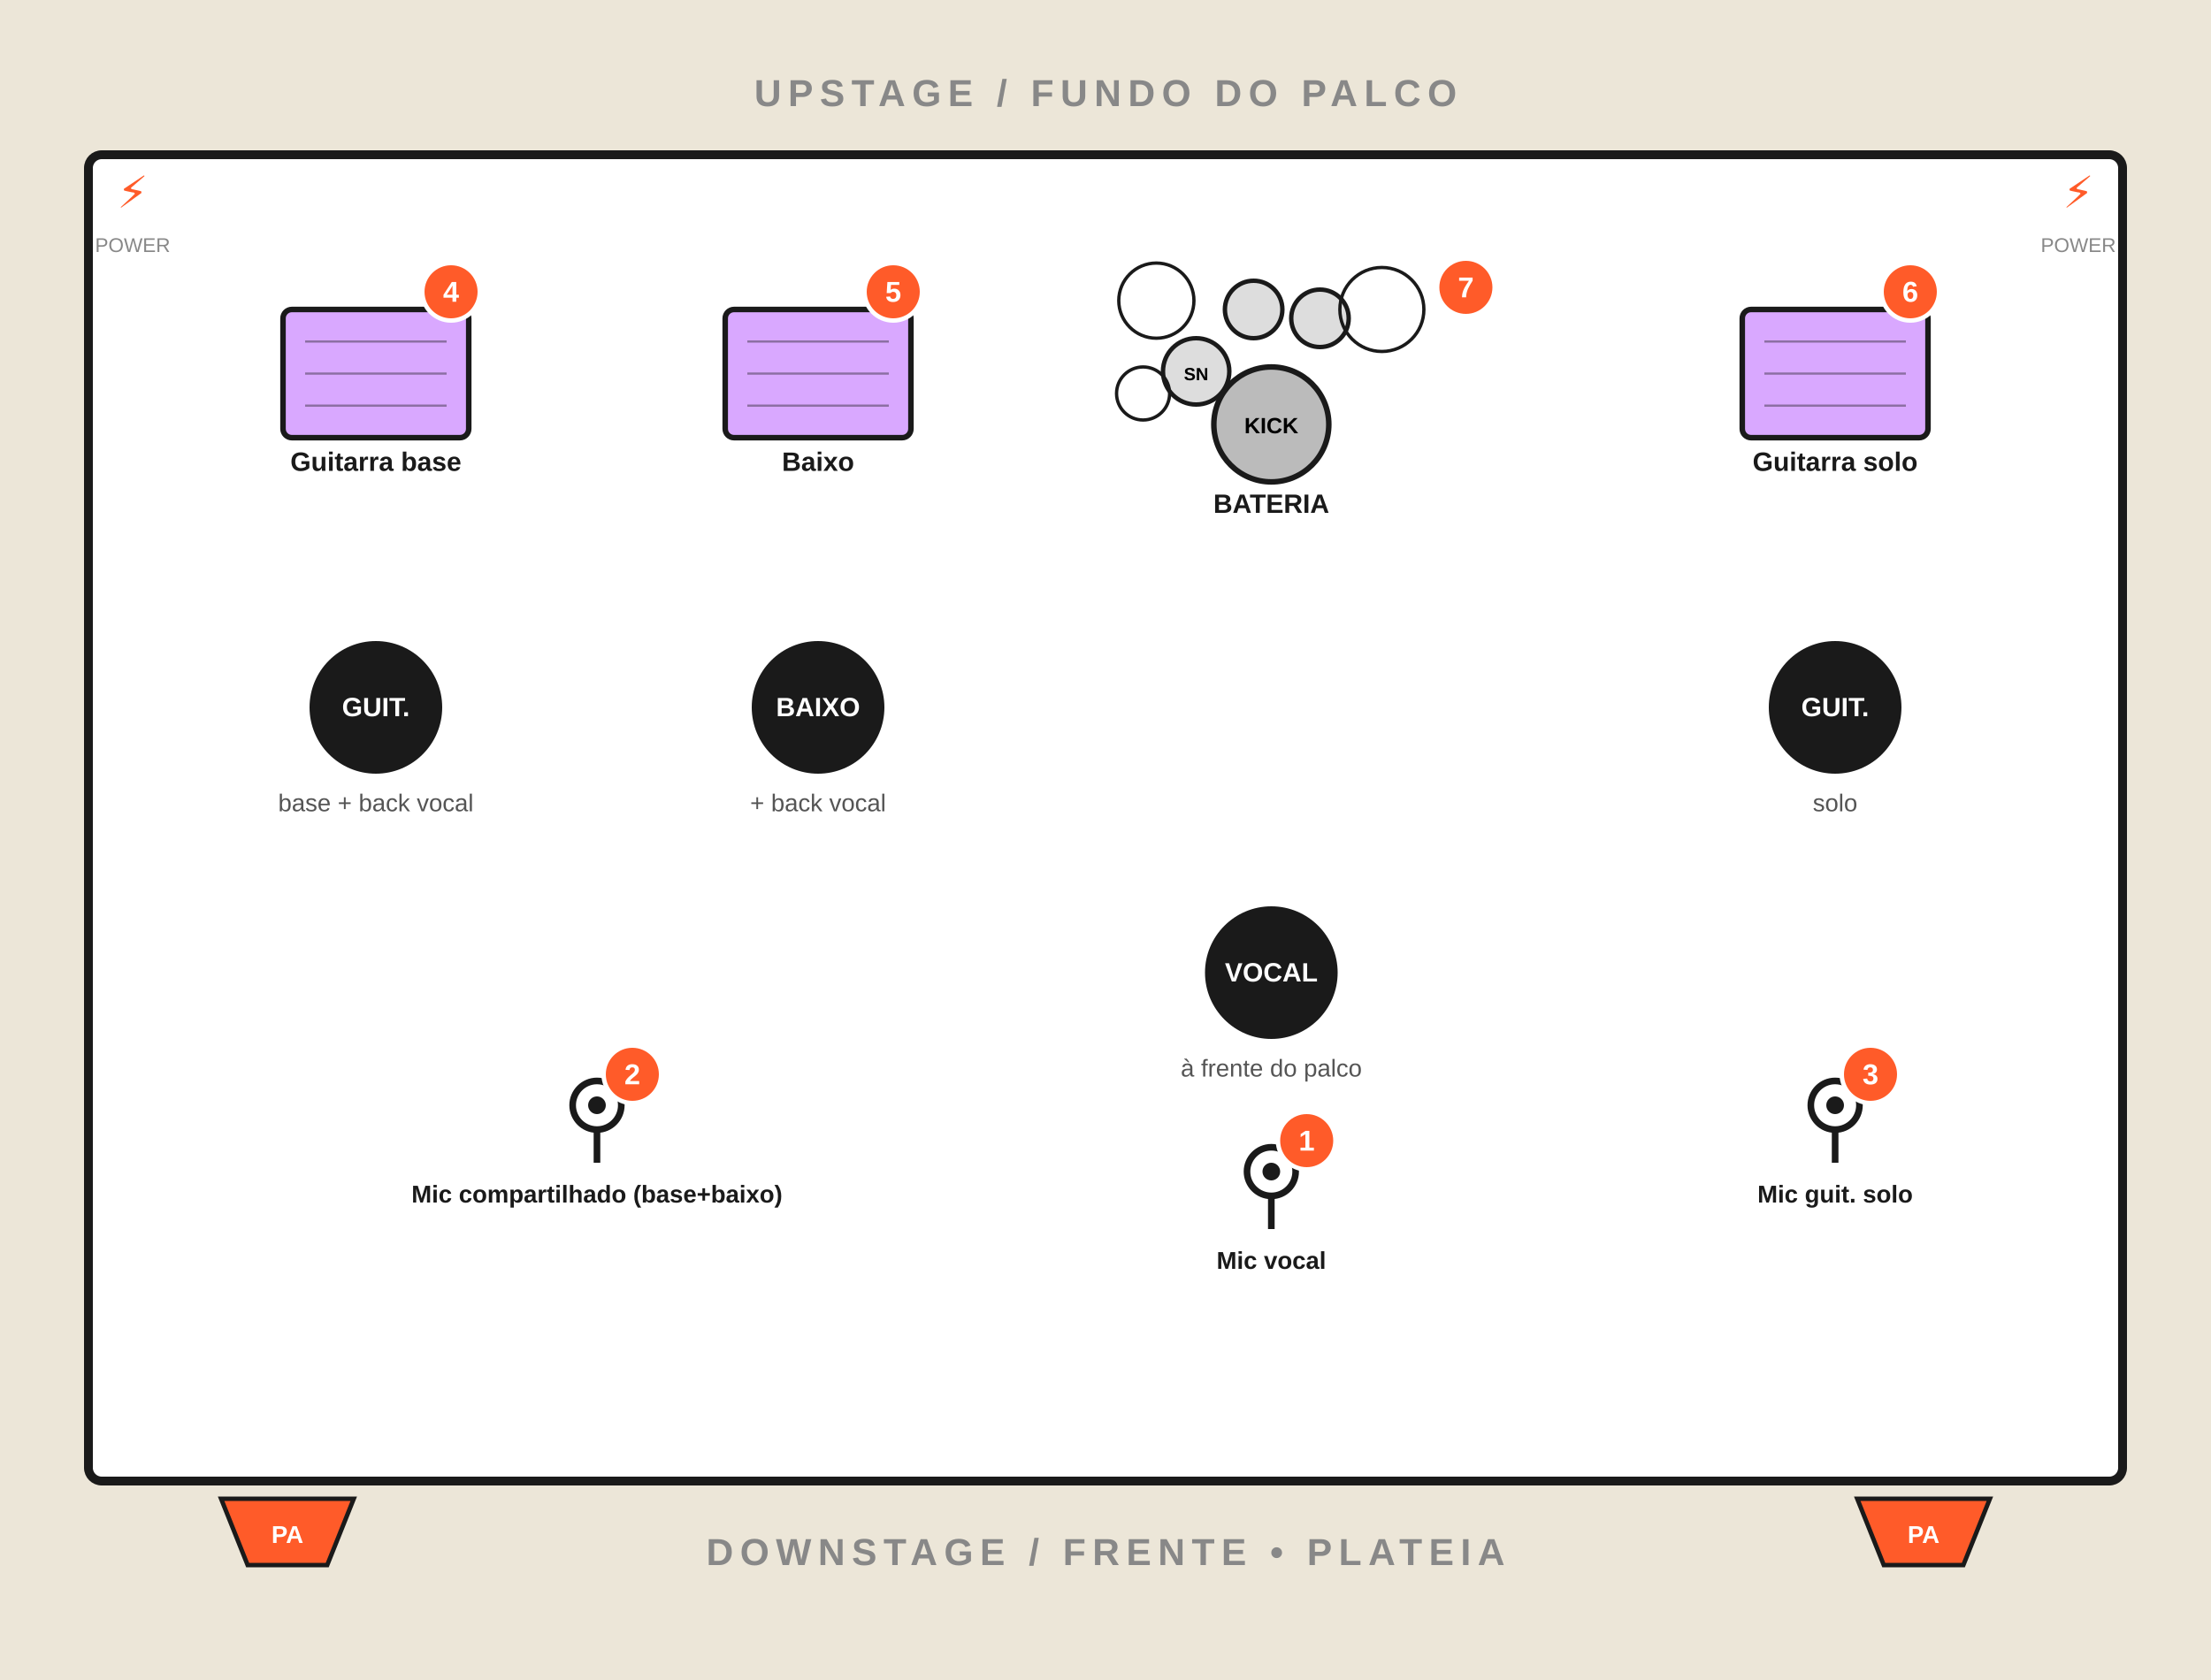
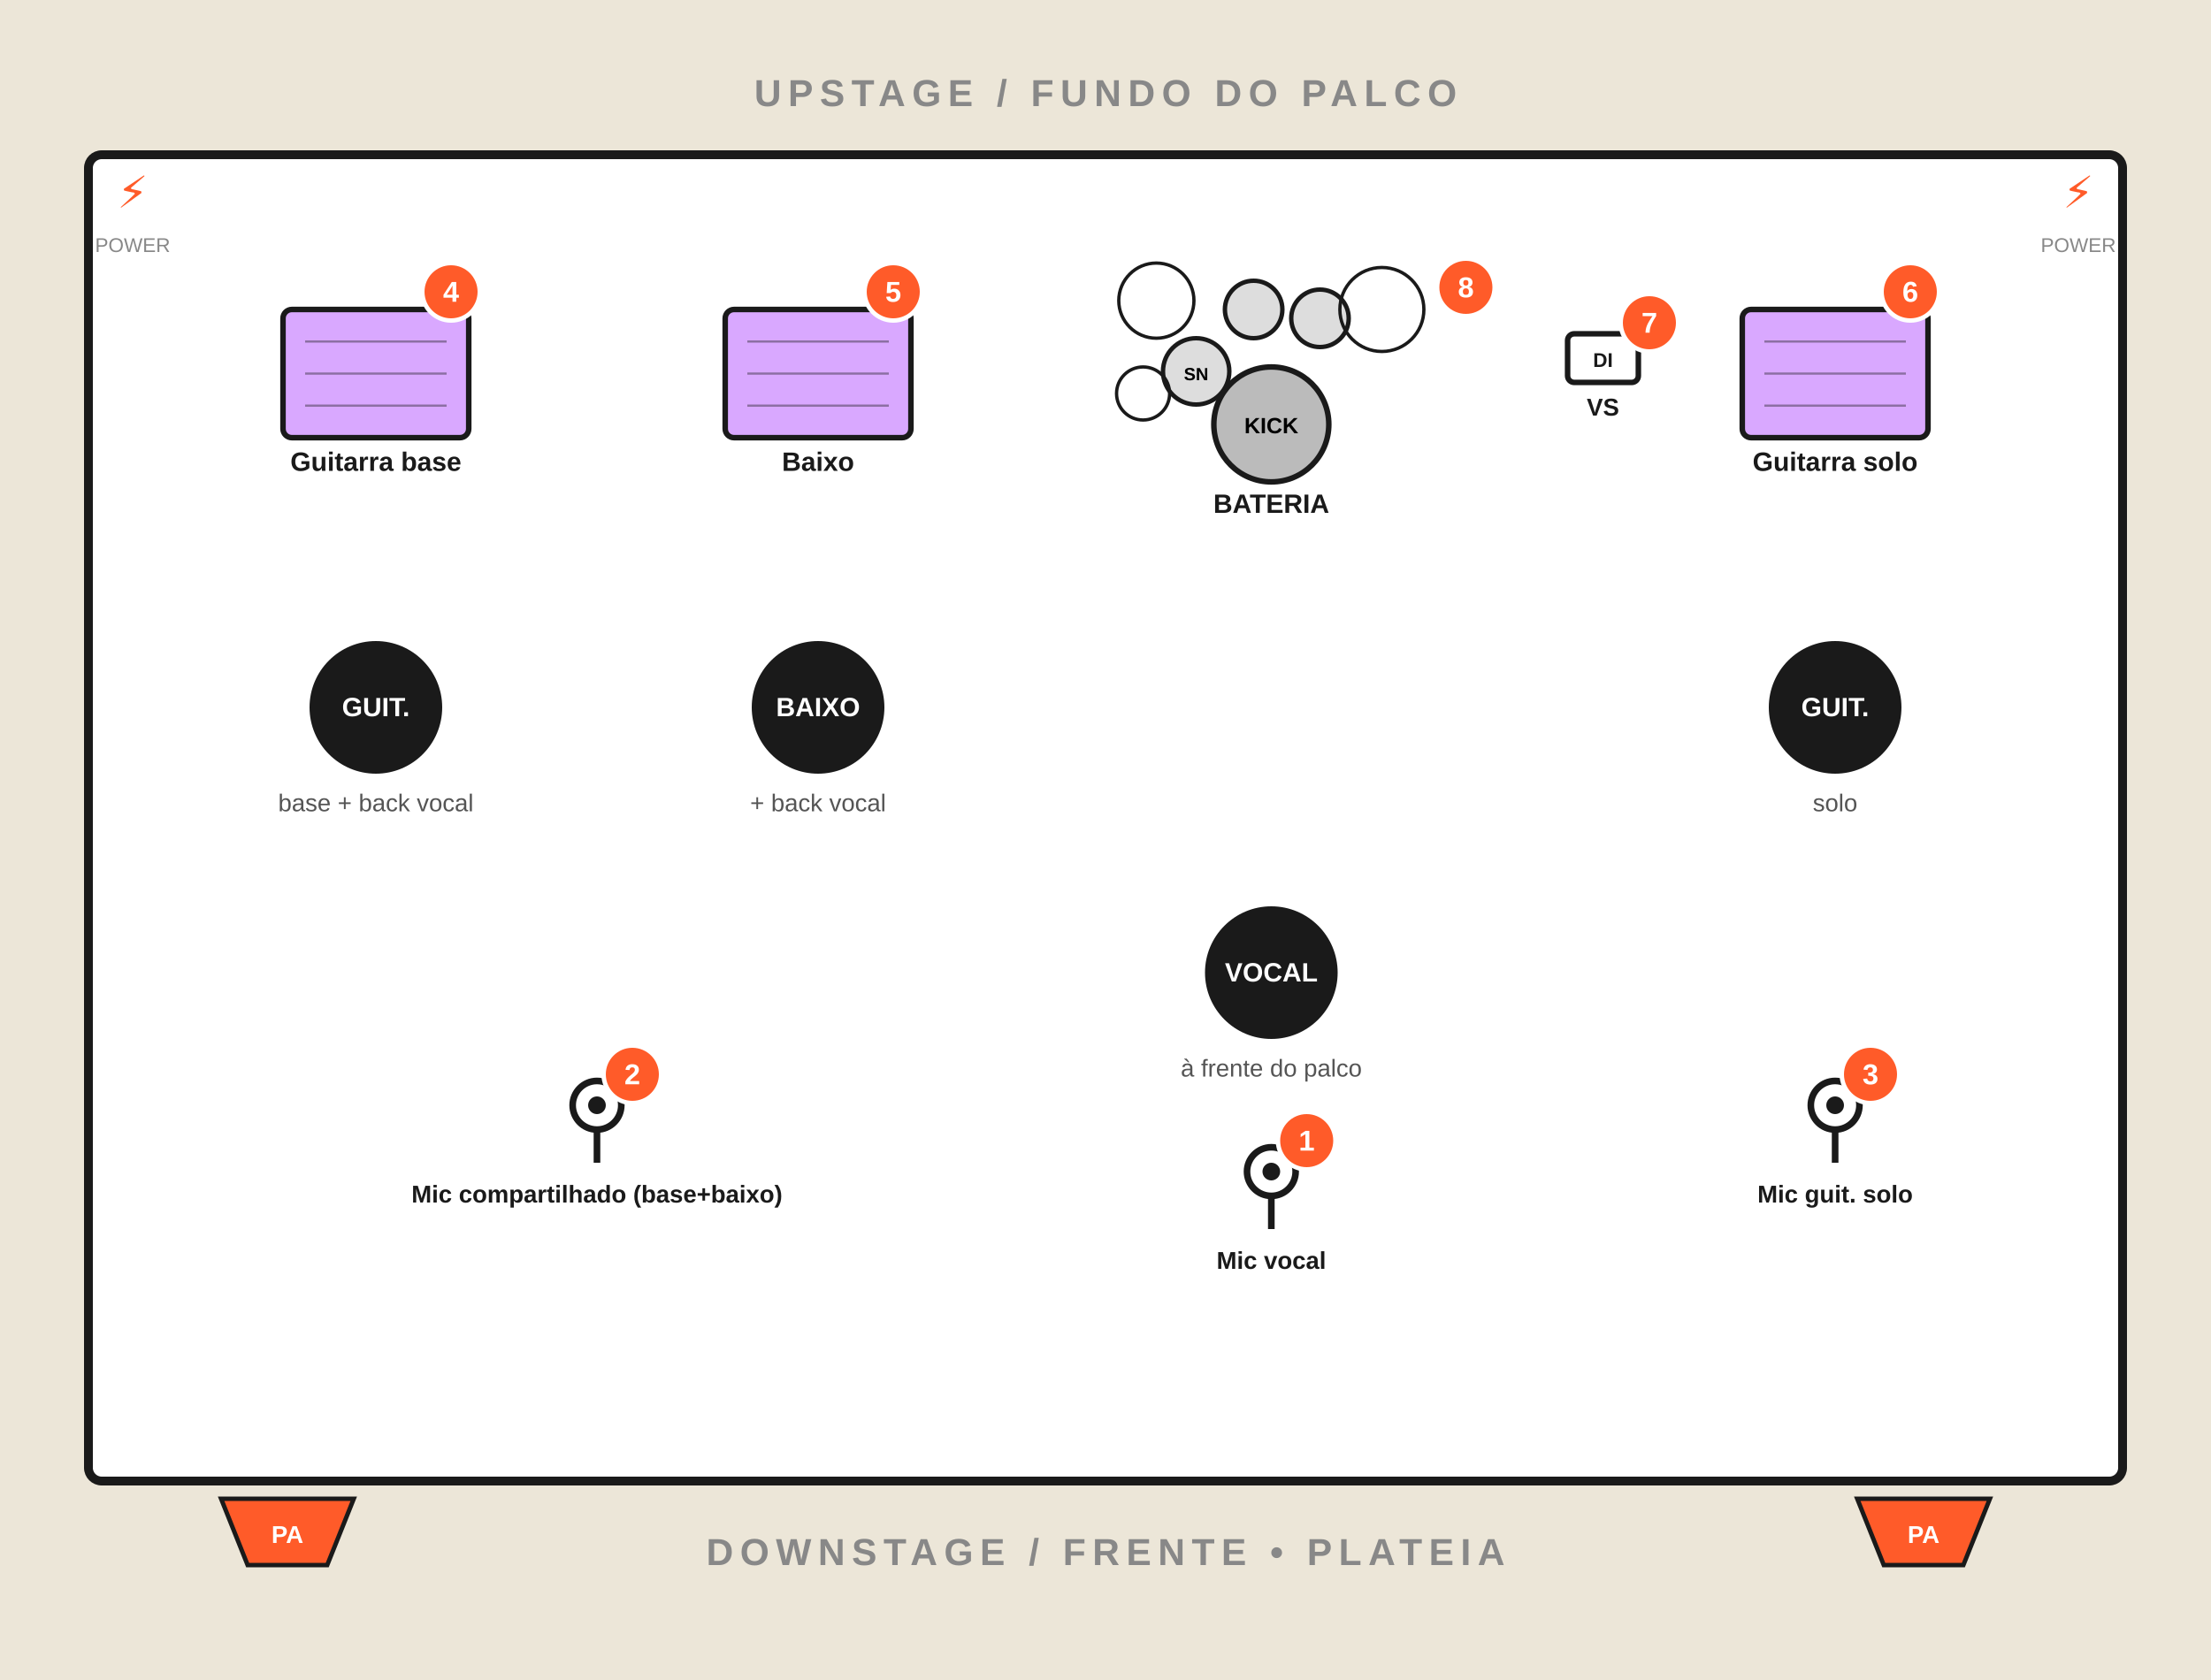
<svg xmlns="http://www.w3.org/2000/svg" viewBox="0 0 1000 760" font-family="Arial, sans-serif">
  <rect x="0" y="0" width="1000" height="760" fill="#ece6d8" />
  <rect x="40" y="70" width="920" height="600" fill="#fff" stroke="#1a1a1a" stroke-width="4" rx="6" />
  <text x="500.0" y="48" text-anchor="middle" font-size="17" font-weight="bold" fill="#888" letter-spacing="3">UPSTAGE  /  FUNDO DO PALCO</text>
  <text x="500.0" y="708" text-anchor="middle" font-size="17" font-weight="bold" fill="#888" letter-spacing="3">DOWNSTAGE  /  FRENTE  •  PLATEIA</text>
  <g>
    <rect x="128" y="140" width="84" height="58" fill="#d9a8ff" stroke="#1a1a1a" stroke-width="2.5" rx="4" />
    <line x1="138" y1="154.5" x2="202" y2="154.5" stroke="#1a1a1a" stroke-width="1" opacity="0.4" />
    <line x1="138" y1="169.0" x2="202" y2="169.0" stroke="#1a1a1a" stroke-width="1" opacity="0.4" />
    <line x1="138" y1="183.5" x2="202" y2="183.5" stroke="#1a1a1a" stroke-width="1" opacity="0.4" />
    <text x="170.0" y="213" text-anchor="middle" font-size="12" font-weight="bold" fill="#1a1a1a">Guitarra base</text>
    <circle cx="204" cy="132" r="13" fill="#ff5b29" stroke="#fff" stroke-width="2" />
    <text x="204" y="136.5" text-anchor="middle" font-size="13" font-weight="bold" fill="#fff">4</text>
  </g>
  <g>
    <rect x="788" y="140" width="84" height="58" fill="#d9a8ff" stroke="#1a1a1a" stroke-width="2.5" rx="4" />
    <line x1="798" y1="154.5" x2="862" y2="154.5" stroke="#1a1a1a" stroke-width="1" opacity="0.4" />
    <line x1="798" y1="169.0" x2="862" y2="169.0" stroke="#1a1a1a" stroke-width="1" opacity="0.4" />
    <line x1="798" y1="183.5" x2="862" y2="183.5" stroke="#1a1a1a" stroke-width="1" opacity="0.4" />
    <text x="830.0" y="213" text-anchor="middle" font-size="12" font-weight="bold" fill="#1a1a1a">Guitarra solo</text>
    <circle cx="864" cy="132" r="13" fill="#ff5b29" stroke="#fff" stroke-width="2" />
    <text x="864" y="136.5" text-anchor="middle" font-size="13" font-weight="bold" fill="#fff">6</text>
  </g>
  <g>
    <rect x="328" y="140" width="84" height="58" fill="#d9a8ff" stroke="#1a1a1a" stroke-width="2.5" rx="4" />
    <line x1="338" y1="154.5" x2="402" y2="154.5" stroke="#1a1a1a" stroke-width="1" opacity="0.4" />
    <line x1="338" y1="169.0" x2="402" y2="169.0" stroke="#1a1a1a" stroke-width="1" opacity="0.4" />
    <line x1="338" y1="183.5" x2="402" y2="183.5" stroke="#1a1a1a" stroke-width="1" opacity="0.4" />
    <text x="370.0" y="213" text-anchor="middle" font-size="12" font-weight="bold" fill="#1a1a1a">Baixo</text>
    <circle cx="404" cy="132" r="13" fill="#ff5b29" stroke="#fff" stroke-width="2" />
    <text x="404" y="136.5" text-anchor="middle" font-size="13" font-weight="bold" fill="#fff">5</text>
  </g>
  <g>
    <circle cx="575" cy="192" r="26" fill="#bbb" stroke="#1a1a1a" stroke-width="2.5" />
    <text x="575" y="196" text-anchor="middle" font-size="10" font-weight="bold">KICK</text>
    <circle cx="541" cy="168" r="15" fill="#ddd" stroke="#1a1a1a" stroke-width="2" />
    <text x="541" y="172" text-anchor="middle" font-size="8" font-weight="bold">SN</text>
    <circle cx="567" cy="140" r="13" fill="#ddd" stroke="#1a1a1a" stroke-width="2" />
    <circle cx="597" cy="144" r="13" fill="#ddd" stroke="#1a1a1a" stroke-width="2" />
    <circle cx="523" cy="136" r="17" fill="none" stroke="#1a1a1a" stroke-width="1.5" />
    <circle cx="625" cy="140" r="19" fill="none" stroke="#1a1a1a" stroke-width="1.5" />
    <circle cx="517" cy="178" r="12" fill="none" stroke="#1a1a1a" stroke-width="1.5" />
    <text x="575" y="232" text-anchor="middle" font-size="12" font-weight="bold" fill="#1a1a1a">BATERIA</text>
    <circle cx="663" cy="130" r="13" fill="#ff5b29" stroke="#fff" stroke-width="2" />
-     <text x="663" y="134.5" text-anchor="middle" font-size="13" font-weight="bold" fill="#fff">7</text>
+     <text x="663" y="134.5" text-anchor="middle" font-size="13" font-weight="bold" fill="#fff">8</text>
+   </g>
+   <g>
+     <rect x="709.0" y="151.0" width="32" height="22" fill="#fff" stroke="#1a1a1a" stroke-width="2.5" rx="3" />
+     <text x="725" y="166" text-anchor="middle" font-size="9" font-weight="bold" fill="#1a1a1a">DI</text>
+     <text x="725" y="188.0" text-anchor="middle" font-size="11" font-weight="bold" fill="#1a1a1a">VS</text>
+     <circle cx="746.0" cy="146.0" r="13" fill="#ff5b29" stroke="#fff" stroke-width="2" />
+     <text x="746.0" y="150.5" text-anchor="middle" font-size="13" font-weight="bold" fill="#fff">7</text>
  </g>
  <g>
    <circle cx="170" cy="320" r="30" fill="#1a1a1a" />
    <text x="170" y="324" text-anchor="middle" font-size="12" font-weight="bold" fill="#fff">GUIT.</text>
    <text x="170" y="367" text-anchor="middle" font-size="11" fill="#555">base + back vocal</text>
  </g>
  <g>
    <circle cx="370" cy="320" r="30" fill="#1a1a1a" />
    <text x="370" y="324" text-anchor="middle" font-size="12" font-weight="bold" fill="#fff">BAIXO</text>
    <text x="370" y="367" text-anchor="middle" font-size="11" fill="#555">+ back vocal</text>
  </g>
  <g>
    <circle cx="830" cy="320" r="30" fill="#1a1a1a" />
    <text x="830" y="324" text-anchor="middle" font-size="12" font-weight="bold" fill="#fff">GUIT.</text>
    <text x="830" y="367" text-anchor="middle" font-size="11" fill="#555">solo</text>
  </g>
  <g>
    <circle cx="575" cy="440" r="30" fill="#1a1a1a" />
    <text x="575" y="444" text-anchor="middle" font-size="12" font-weight="bold" fill="#fff">VOCAL</text>
    <text x="575" y="487" text-anchor="middle" font-size="11" fill="#555">à frente do palco</text>
  </g>
  <g>
    <line x1="270" y1="500" x2="270" y2="526" stroke="#1a1a1a" stroke-width="3" />
    <circle cx="270" cy="500" r="11" fill="#fff" stroke="#1a1a1a" stroke-width="3" />
    <circle cx="270" cy="500" r="4" fill="#1a1a1a" />
    <text x="270" y="544" text-anchor="middle" font-size="11" font-weight="bold" fill="#1a1a1a">Mic compartilhado (base+baixo)</text>
    <circle cx="286" cy="486" r="13" fill="#ff5b29" stroke="#fff" stroke-width="2" />
    <text x="286" y="490.5" text-anchor="middle" font-size="13" font-weight="bold" fill="#fff">2</text>
  </g>
  <g>
    <line x1="575" y1="530" x2="575" y2="556" stroke="#1a1a1a" stroke-width="3" />
    <circle cx="575" cy="530" r="11" fill="#fff" stroke="#1a1a1a" stroke-width="3" />
    <circle cx="575" cy="530" r="4" fill="#1a1a1a" />
    <text x="575" y="574" text-anchor="middle" font-size="11" font-weight="bold" fill="#1a1a1a">Mic vocal</text>
    <circle cx="591" cy="516" r="13" fill="#ff5b29" stroke="#fff" stroke-width="2" />
    <text x="591" y="520.5" text-anchor="middle" font-size="13" font-weight="bold" fill="#fff">1</text>
  </g>
  <g>
    <line x1="830" y1="500" x2="830" y2="526" stroke="#1a1a1a" stroke-width="3" />
    <circle cx="830" cy="500" r="11" fill="#fff" stroke="#1a1a1a" stroke-width="3" />
    <circle cx="830" cy="500" r="4" fill="#1a1a1a" />
    <text x="830" y="544" text-anchor="middle" font-size="11" font-weight="bold" fill="#1a1a1a">Mic guit. solo</text>
    <circle cx="846" cy="486" r="13" fill="#ff5b29" stroke="#fff" stroke-width="2" />
    <text x="846" y="490.5" text-anchor="middle" font-size="13" font-weight="bold" fill="#fff">3</text>
  </g>
  <polygon points="100,678 160,678 148,708 112,708" fill="#ff5b29" stroke="#1a1a1a" stroke-width="2" />
  <text x="130" y="698" text-anchor="middle" font-size="11" font-weight="bold" fill="#fff">PA</text>
  <polygon points="840,678 900,678 888,708 852,708" fill="#ff5b29" stroke="#1a1a1a" stroke-width="2" />
  <text x="870" y="698" text-anchor="middle" font-size="11" font-weight="bold" fill="#fff">PA</text>
  <text x="60" y="94" text-anchor="middle" font-size="20" fill="#ff5b29">⚡</text>
  <text x="940" y="94" text-anchor="middle" font-size="20" fill="#ff5b29">⚡</text>
  <text x="60" y="114" text-anchor="middle" font-size="9" fill="#888">POWER</text>
  <text x="940" y="114" text-anchor="middle" font-size="9" fill="#888">POWER</text>
</svg>
